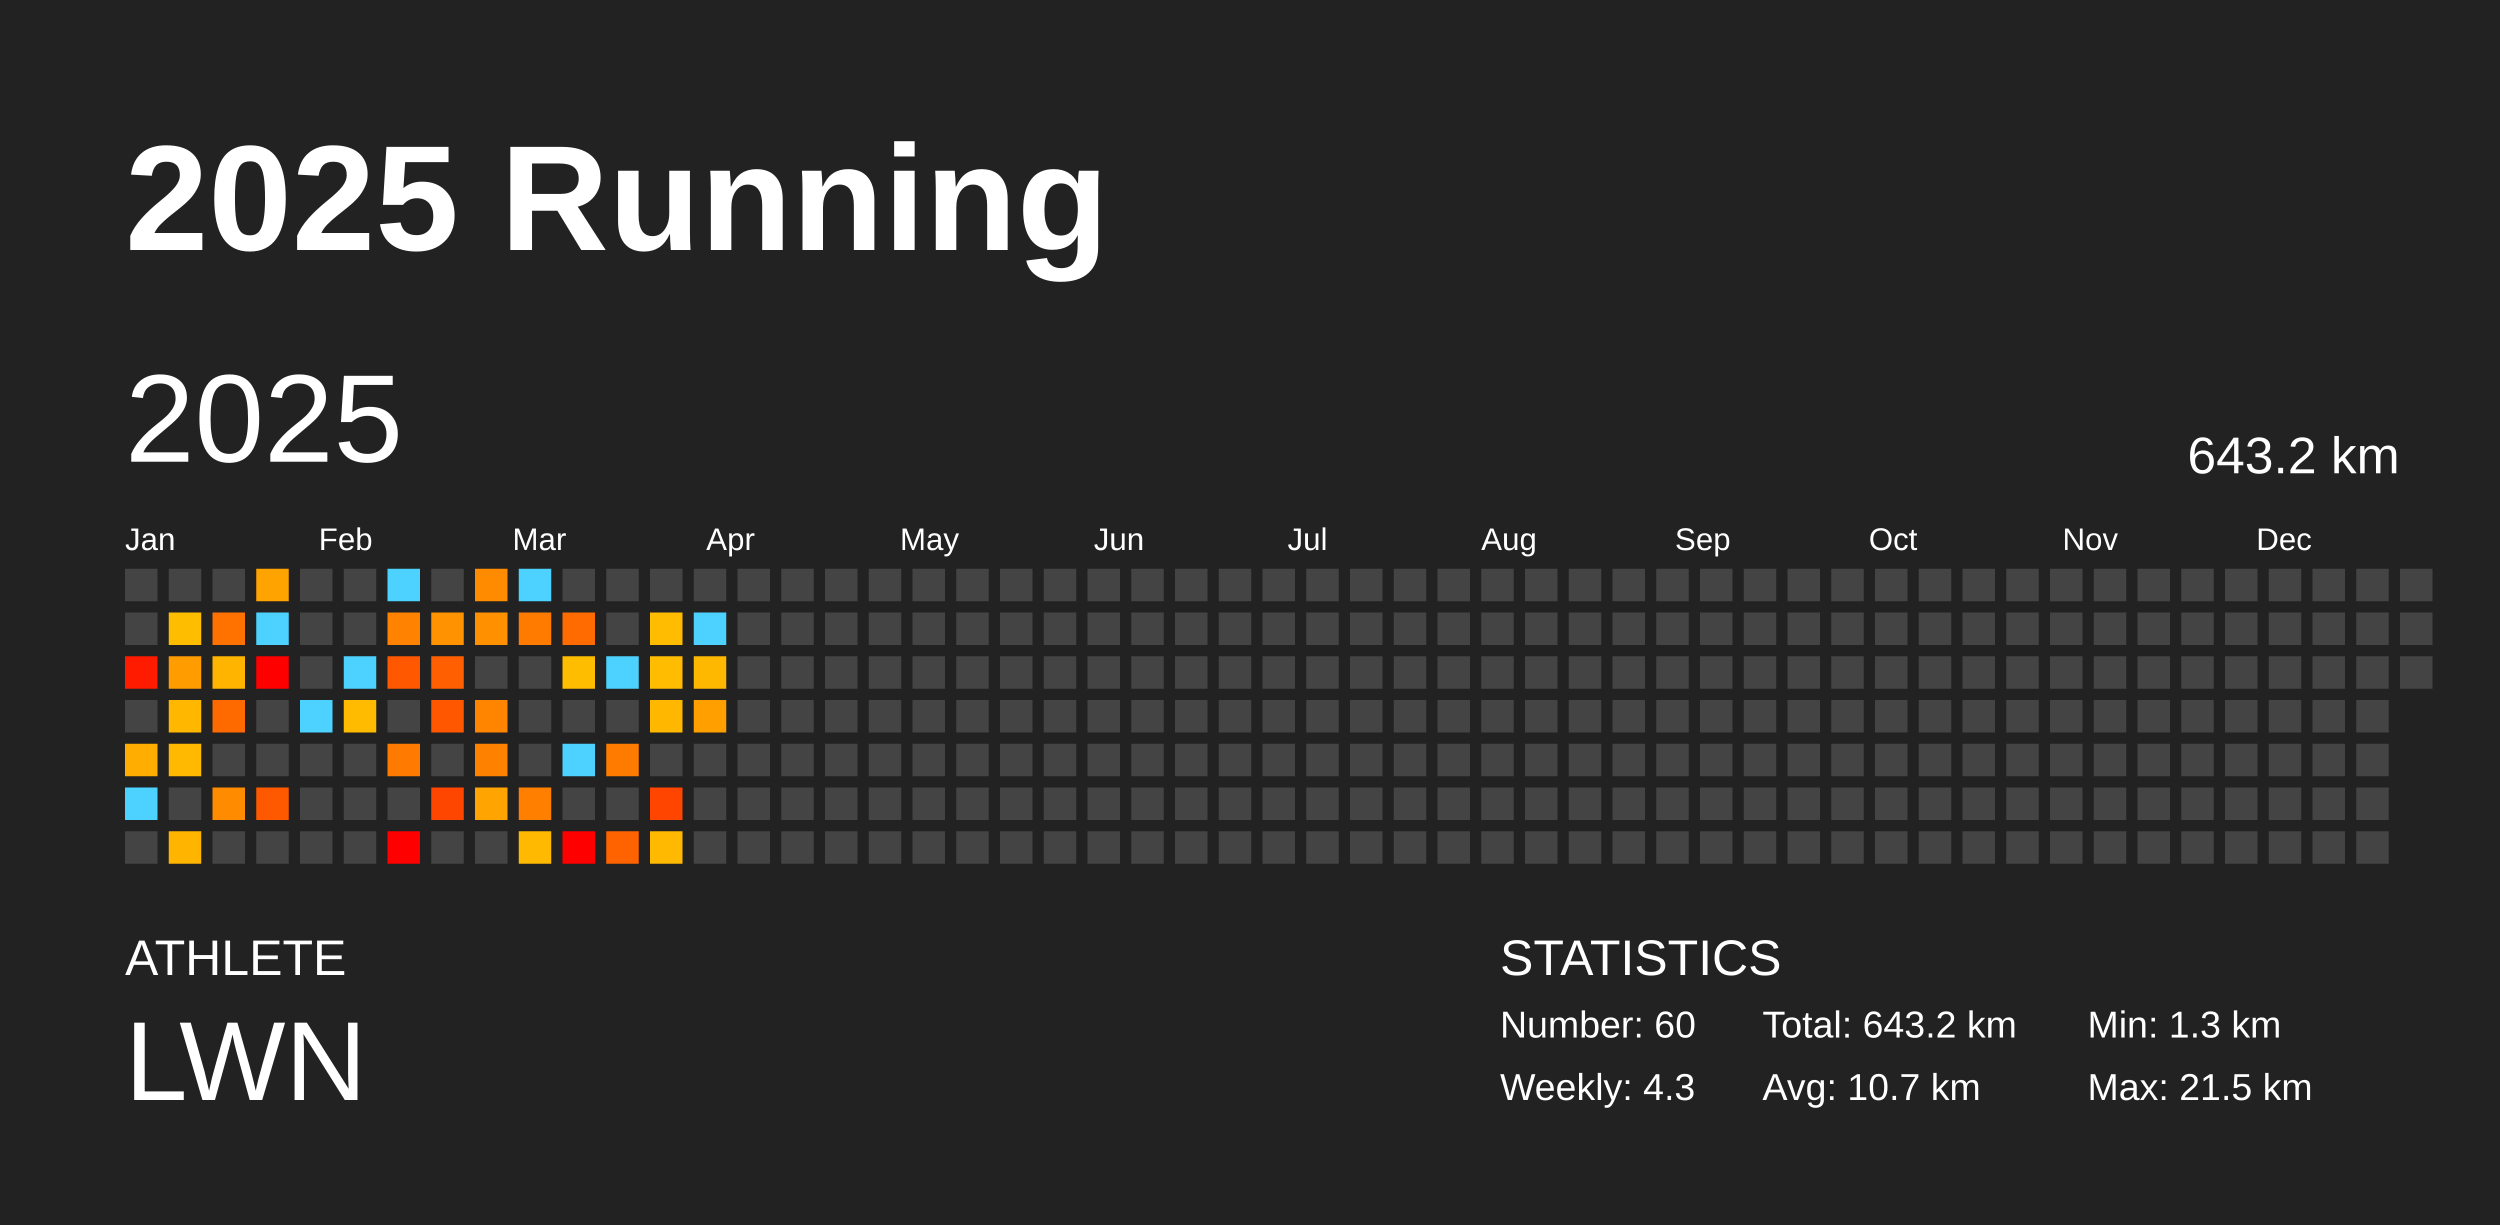
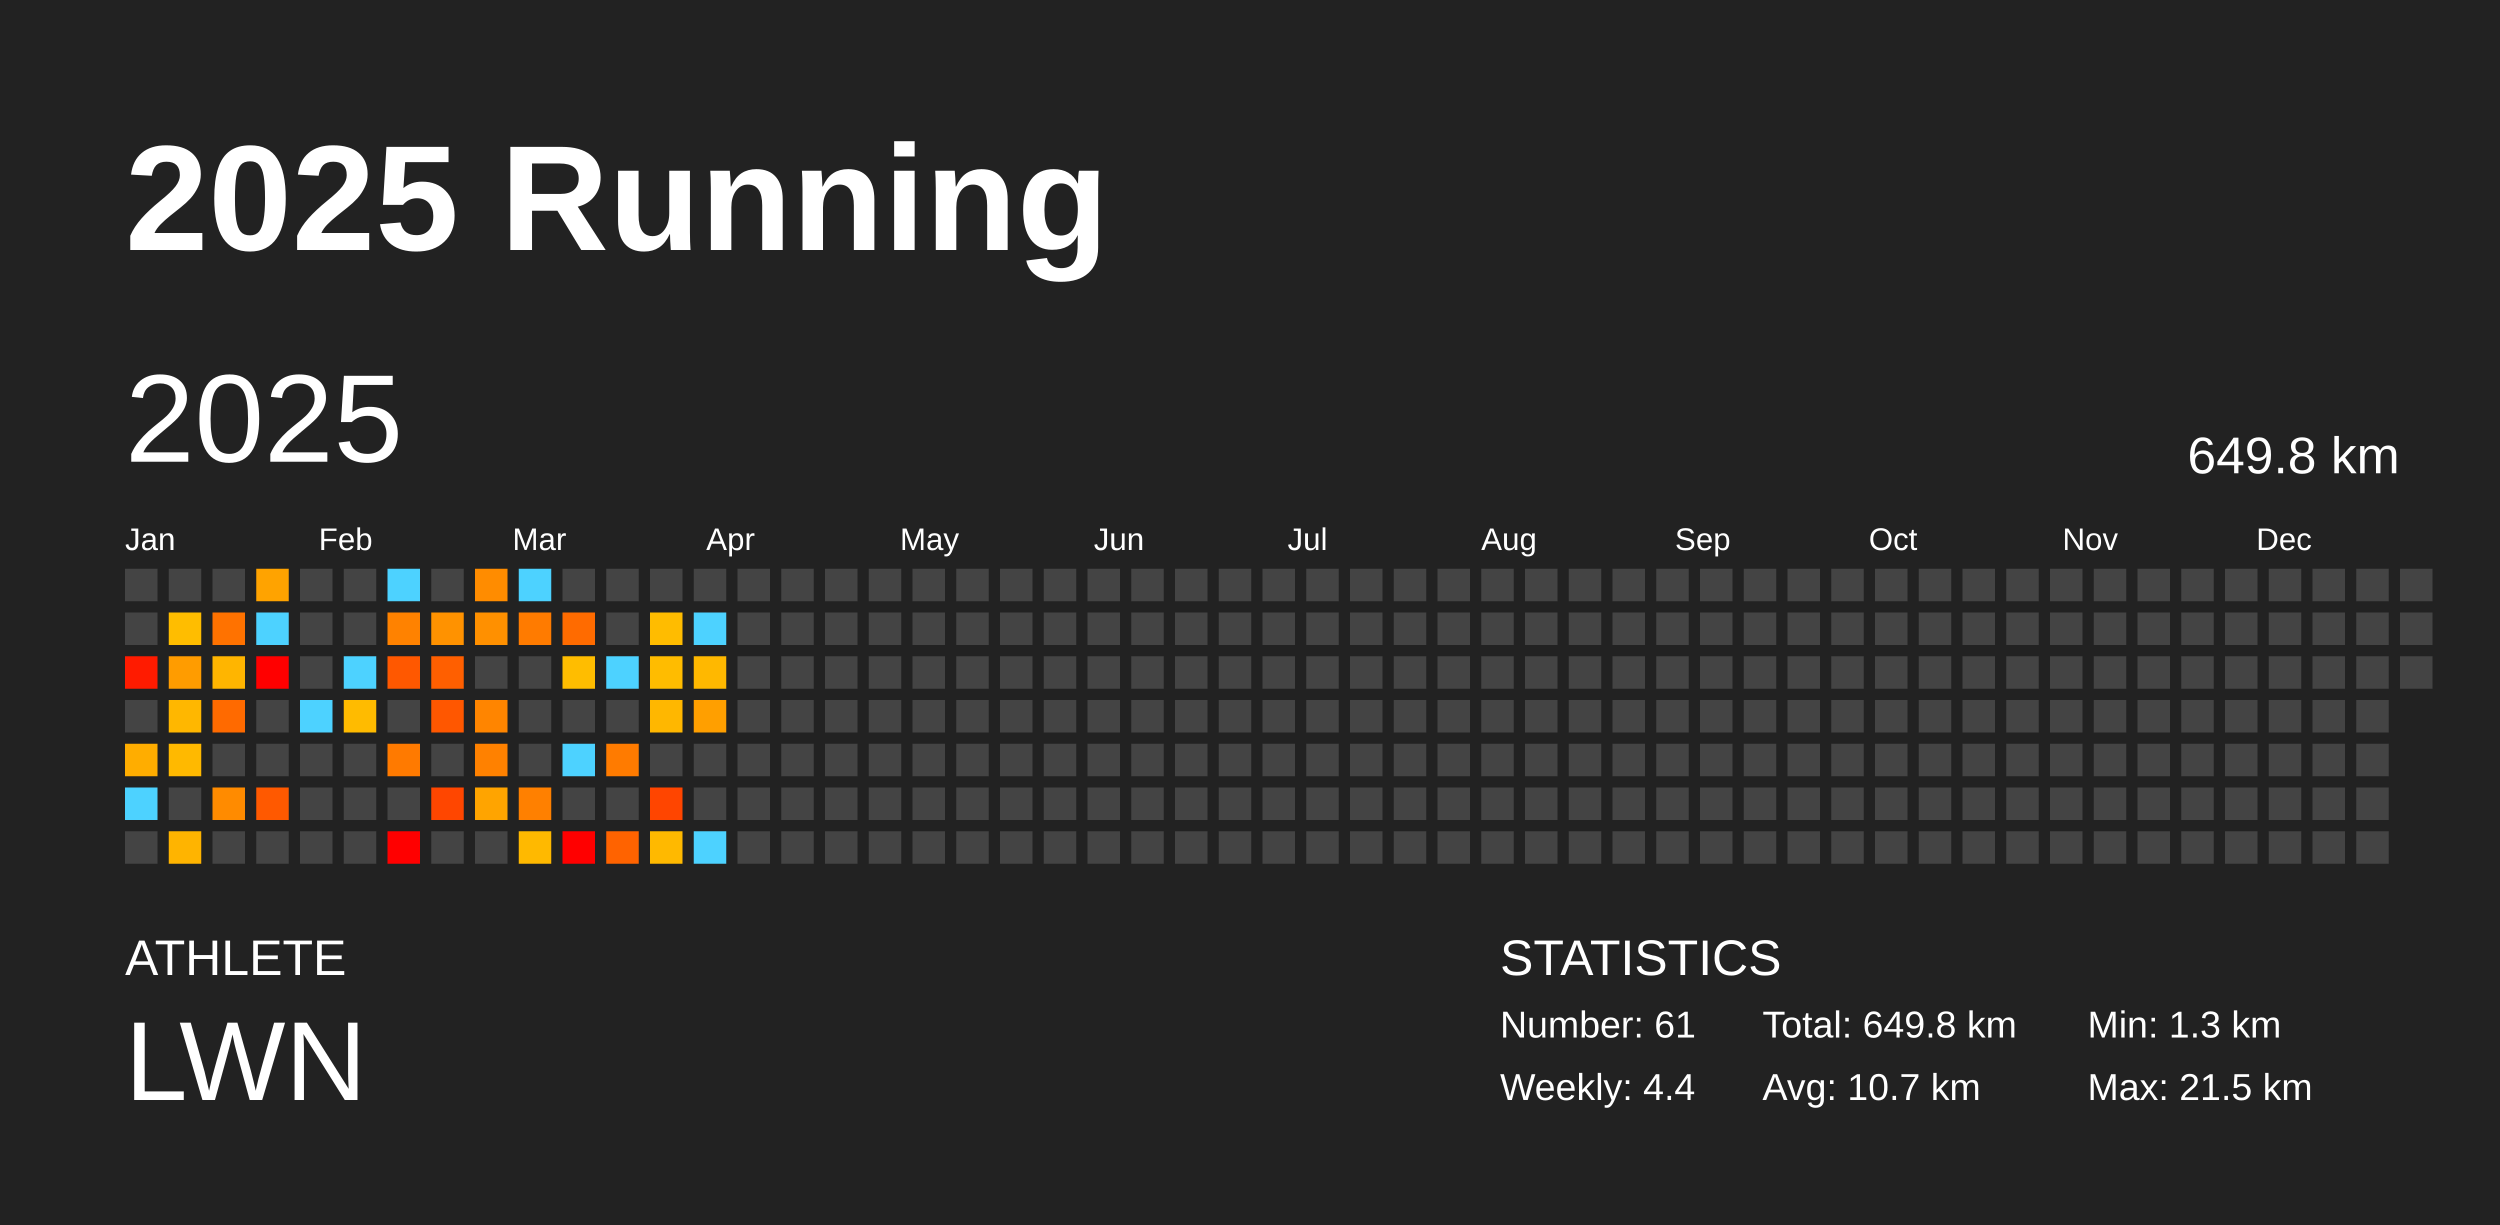
<svg xmlns="http://www.w3.org/2000/svg" baseProfile="full" height="98mm" version="1.1" viewBox="0,0,200,98" width="200mm">
  <defs />
  <rect fill="#222222" height="98" width="200" x="0" y="0" />
  <text fill="#FFFFFF" style="font-size:12px; font-family:Arial; font-weight:bold;" x="10" y="20">2025 Running</text>
  <text fill="#FFFFFF" style="font-size:4px; font-family:Arial" x="10" y="78">ATHLETE</text>
  <text fill="#FFFFFF" style="font-size:9px; font-family:Arial" x="10" y="88">LWN</text>
  <text fill="#FFFFFF" style="font-size:4px; font-family:Arial" x="120" y="78">STATISTICS</text>
-   <text fill="#FFFFFF" style="font-size:3px; font-family:Arial" x="120" y="83">Number: 60</text>
-   <text fill="#FFFFFF" style="font-size:3px; font-family:Arial" x="120" y="88">Weekly: 4.3</text>
-   <text fill="#FFFFFF" style="font-size:3px; font-family:Arial" x="141" y="83">Total: 643.2 km</text>
+   <text fill="#FFFFFF" style="font-size:3px; font-family:Arial" x="120" y="83">Number: 61</text>
+   <text fill="#FFFFFF" style="font-size:3px; font-family:Arial" x="120" y="88">Weekly: 4.4</text>
+   <text fill="#FFFFFF" style="font-size:3px; font-family:Arial" x="141" y="83">Total: 649.8 km</text>
  <text fill="#FFFFFF" style="font-size:3px; font-family:Arial" x="141" y="88">Avg: 10.7 km</text>
  <text fill="#FFFFFF" style="font-size:3px; font-family:Arial" x="167" y="83">Min: 1.3 km</text>
  <text fill="#FFFFFF" style="font-size:3px; font-family:Arial" x="167" y="88">Max: 21.5 km</text>
  <text dominant-baseline="hanging" fill="#FFFFFF" style="font-size:10.0px; font-family:Arial;" x="10" y="30">2025</text>
-   <text dominant-baseline="hanging" fill="#FFFFFF" style="font-size:4.125px; font-family:Arial;" x="175" y="35">643.2 km</text>
+   <text dominant-baseline="hanging" fill="#FFFFFF" style="font-size:4.125px; font-family:Arial;" x="175" y="35">649.8 km</text>
  <text fill="#FFFFFF" style="font-size:2.5px; font-family:Arial" x="10.0" y="44">Jan</text>
  <text fill="#FFFFFF" style="font-size:2.5px; font-family:Arial" x="25.5" y="44">Feb</text>
  <text fill="#FFFFFF" style="font-size:2.5px; font-family:Arial" x="41.0" y="44">Mar</text>
  <text fill="#FFFFFF" style="font-size:2.5px; font-family:Arial" x="56.5" y="44">Apr</text>
  <text fill="#FFFFFF" style="font-size:2.5px; font-family:Arial" x="72.0" y="44">May</text>
  <text fill="#FFFFFF" style="font-size:2.5px; font-family:Arial" x="87.5" y="44">Jun</text>
  <text fill="#FFFFFF" style="font-size:2.5px; font-family:Arial" x="103.0" y="44">Jul</text>
  <text fill="#FFFFFF" style="font-size:2.5px; font-family:Arial" x="118.5" y="44">Aug</text>
  <text fill="#FFFFFF" style="font-size:2.5px; font-family:Arial" x="134.0" y="44">Sep</text>
  <text fill="#FFFFFF" style="font-size:2.5px; font-family:Arial" x="149.5" y="44">Oct</text>
  <text fill="#FFFFFF" style="font-size:2.5px; font-family:Arial" x="165.0" y="44">Nov</text>
  <text fill="#FFFFFF" style="font-size:2.5px; font-family:Arial" x="180.5" y="44">Dec</text>
  <rect fill="#444444" height="2.6" width="2.6" x="10.0" y="45.5" />
  <rect fill="#444444" height="2.6" width="2.6" x="10.0" y="49.0" />
  <rect fill="#ff1b00" height="2.6" width="2.6" x="10.0" y="52.5" />
  <rect fill="#444444" height="2.6" width="2.6" x="10.0" y="56.0" />
  <rect fill="#ffad00" height="2.6" width="2.6" x="10.0" y="59.5" />
  <rect fill="#4dd2ff" height="2.6" width="2.6" x="10.0" y="63.0" />
  <rect fill="#444444" height="2.6" width="2.6" x="10.0" y="66.5" />
  <rect fill="#444444" height="2.6" width="2.6" x="13.5" y="45.5" />
  <rect fill="#ffbd00" height="2.6" width="2.6" x="13.5" y="49.0" />
  <rect fill="#ff9c00" height="2.6" width="2.6" x="13.5" y="52.5" />
  <rect fill="#ffb700" height="2.6" width="2.6" x="13.5" y="56.0" />
  <rect fill="#ffb900" height="2.6" width="2.6" x="13.5" y="59.5" />
  <rect fill="#444444" height="2.6" width="2.6" x="13.5" y="63.0" />
  <rect fill="#ffb400" height="2.6" width="2.6" x="13.5" y="66.5" />
  <rect fill="#444444" height="2.6" width="2.6" x="17.0" y="45.5" />
  <rect fill="#ff7200" height="2.6" width="2.6" x="17.0" y="49.0" />
  <rect fill="#ffb500" height="2.6" width="2.6" x="17.0" y="52.5" />
  <rect fill="#ff6a00" height="2.6" width="2.6" x="17.0" y="56.0" />
  <rect fill="#444444" height="2.6" width="2.6" x="17.0" y="59.5" />
  <rect fill="#ff8b00" height="2.6" width="2.6" x="17.0" y="63.0" />
  <rect fill="#444444" height="2.6" width="2.6" x="17.0" y="66.5" />
  <rect fill="#ffa300" height="2.6" width="2.6" x="20.5" y="45.5" />
  <rect fill="#4dd2ff" height="2.6" width="2.6" x="20.5" y="49.0" />
  <rect fill="red" height="2.6" width="2.6" x="20.5" y="52.5" />
  <rect fill="#444444" height="2.6" width="2.6" x="20.5" y="56.0" />
  <rect fill="#444444" height="2.6" width="2.6" x="20.5" y="59.5" />
  <rect fill="#ff5900" height="2.6" width="2.6" x="20.5" y="63.0" />
  <rect fill="#444444" height="2.6" width="2.6" x="20.5" y="66.5" />
  <rect fill="#444444" height="2.6" width="2.6" x="24.0" y="45.5" />
  <rect fill="#444444" height="2.6" width="2.6" x="24.0" y="49.0" />
  <rect fill="#444444" height="2.6" width="2.6" x="24.0" y="52.5" />
  <rect fill="#4dd2ff" height="2.6" width="2.6" x="24.0" y="56.0" />
  <rect fill="#444444" height="2.6" width="2.6" x="24.0" y="59.5" />
  <rect fill="#444444" height="2.6" width="2.6" x="24.0" y="63.0" />
  <rect fill="#444444" height="2.6" width="2.6" x="24.0" y="66.5" />
  <rect fill="#444444" height="2.6" width="2.6" x="27.5" y="45.5" />
  <rect fill="#444444" height="2.6" width="2.6" x="27.5" y="49.0" />
  <rect fill="#4dd2ff" height="2.6" width="2.6" x="27.5" y="52.5" />
  <rect fill="#ffbb00" height="2.6" width="2.6" x="27.5" y="56.0" />
  <rect fill="#444444" height="2.6" width="2.6" x="27.5" y="59.5" />
  <rect fill="#444444" height="2.6" width="2.6" x="27.5" y="63.0" />
  <rect fill="#444444" height="2.6" width="2.6" x="27.5" y="66.5" />
  <rect fill="#4dd2ff" height="2.6" width="2.6" x="31.0" y="45.5" />
  <rect fill="#ff8200" height="2.6" width="2.6" x="31.0" y="49.0" />
  <rect fill="#ff5800" height="2.6" width="2.6" x="31.0" y="52.5" />
  <rect fill="#444444" height="2.6" width="2.6" x="31.0" y="56.0" />
  <rect fill="#ff7a00" height="2.6" width="2.6" x="31.0" y="59.5" />
  <rect fill="#444444" height="2.6" width="2.6" x="31.0" y="63.0" />
  <rect fill="red" height="2.6" width="2.6" x="31.0" y="66.5" />
  <rect fill="#444444" height="2.6" width="2.6" x="34.5" y="45.5" />
  <rect fill="#ff9200" height="2.6" width="2.6" x="34.5" y="49.0" />
  <rect fill="#ff5f00" height="2.6" width="2.6" x="34.5" y="52.5" />
  <rect fill="#ff5700" height="2.6" width="2.6" x="34.5" y="56.0" />
  <rect fill="#444444" height="2.6" width="2.6" x="34.5" y="59.5" />
  <rect fill="#ff4600" height="2.6" width="2.6" x="34.5" y="63.0" />
  <rect fill="#444444" height="2.6" width="2.6" x="34.5" y="66.5" />
  <rect fill="#ff8c00" height="2.6" width="2.6" x="38.0" y="45.5" />
  <rect fill="#ff9000" height="2.6" width="2.6" x="38.0" y="49.0" />
  <rect fill="#444444" height="2.6" width="2.6" x="38.0" y="52.5" />
  <rect fill="#ff8500" height="2.6" width="2.6" x="38.0" y="56.0" />
  <rect fill="#ff8100" height="2.6" width="2.6" x="38.0" y="59.5" />
  <rect fill="#ffa400" height="2.6" width="2.6" x="38.0" y="63.0" />
  <rect fill="#444444" height="2.6" width="2.6" x="38.0" y="66.5" />
  <rect fill="#4dd2ff" height="2.6" width="2.6" x="41.5" y="45.5" />
  <rect fill="#ff7b00" height="2.6" width="2.6" x="41.5" y="49.0" />
  <rect fill="#444444" height="2.6" width="2.6" x="41.5" y="52.5" />
  <rect fill="#444444" height="2.6" width="2.6" x="41.5" y="56.0" />
  <rect fill="#444444" height="2.6" width="2.6" x="41.5" y="59.5" />
  <rect fill="#ff8000" height="2.6" width="2.6" x="41.5" y="63.0" />
  <rect fill="#ffb900" height="2.6" width="2.6" x="41.5" y="66.5" />
  <rect fill="#444444" height="2.6" width="2.6" x="45.0" y="45.5" />
  <rect fill="#ff6b00" height="2.6" width="2.6" x="45.0" y="49.0" />
  <rect fill="#ffbd00" height="2.6" width="2.6" x="45.0" y="52.5" />
  <rect fill="#444444" height="2.6" width="2.6" x="45.0" y="56.0" />
  <rect fill="#4dd2ff" height="2.6" width="2.6" x="45.0" y="59.5" />
  <rect fill="#444444" height="2.6" width="2.6" x="45.0" y="63.0" />
  <rect fill="red" height="2.6" width="2.6" x="45.0" y="66.5" />
  <rect fill="#444444" height="2.6" width="2.6" x="48.5" y="45.5" />
  <rect fill="#444444" height="2.6" width="2.6" x="48.5" y="49.0" />
  <rect fill="#4dd2ff" height="2.6" width="2.6" x="48.5" y="52.5" />
  <rect fill="#444444" height="2.6" width="2.6" x="48.5" y="56.0" />
  <rect fill="#ff7b00" height="2.6" width="2.6" x="48.5" y="59.5" />
  <rect fill="#444444" height="2.6" width="2.6" x="48.5" y="63.0" />
  <rect fill="#ff6300" height="2.6" width="2.6" x="48.5" y="66.5" />
  <rect fill="#444444" height="2.6" width="2.6" x="52.0" y="45.5" />
  <rect fill="#ffbc00" height="2.6" width="2.6" x="52.0" y="49.0" />
  <rect fill="#ffbc00" height="2.6" width="2.6" x="52.0" y="52.5" />
  <rect fill="#ffb700" height="2.6" width="2.6" x="52.0" y="56.0" />
  <rect fill="#444444" height="2.6" width="2.6" x="52.0" y="59.5" />
  <rect fill="#ff4500" height="2.6" width="2.6" x="52.0" y="63.0" />
  <rect fill="#ffb900" height="2.6" width="2.6" x="52.0" y="66.5" />
  <rect fill="#444444" height="2.6" width="2.6" x="55.5" y="45.5" />
  <rect fill="#4dd2ff" height="2.6" width="2.6" x="55.5" y="49.0" />
  <rect fill="#ffb800" height="2.6" width="2.6" x="55.5" y="52.5" />
  <rect fill="#ff9f00" height="2.6" width="2.6" x="55.5" y="56.0" />
  <rect fill="#444444" height="2.6" width="2.6" x="55.5" y="59.5" />
  <rect fill="#444444" height="2.6" width="2.6" x="55.5" y="63.0" />
-   <rect fill="#444444" height="2.6" width="2.6" x="55.5" y="66.5" />
+   <rect fill="#4dd2ff" height="2.6" width="2.6" x="55.5" y="66.5" />
  <rect fill="#444444" height="2.6" width="2.6" x="59.0" y="45.5" />
  <rect fill="#444444" height="2.6" width="2.6" x="59.0" y="49.0" />
  <rect fill="#444444" height="2.6" width="2.6" x="59.0" y="52.5" />
  <rect fill="#444444" height="2.6" width="2.6" x="59.0" y="56.0" />
  <rect fill="#444444" height="2.6" width="2.6" x="59.0" y="59.5" />
  <rect fill="#444444" height="2.6" width="2.6" x="59.0" y="63.0" />
  <rect fill="#444444" height="2.6" width="2.6" x="59.0" y="66.5" />
  <rect fill="#444444" height="2.6" width="2.6" x="62.5" y="45.5" />
  <rect fill="#444444" height="2.6" width="2.6" x="62.5" y="49.0" />
  <rect fill="#444444" height="2.6" width="2.6" x="62.5" y="52.5" />
  <rect fill="#444444" height="2.6" width="2.6" x="62.5" y="56.0" />
  <rect fill="#444444" height="2.6" width="2.6" x="62.5" y="59.5" />
  <rect fill="#444444" height="2.6" width="2.6" x="62.5" y="63.0" />
  <rect fill="#444444" height="2.6" width="2.6" x="62.5" y="66.5" />
  <rect fill="#444444" height="2.6" width="2.6" x="66.0" y="45.5" />
  <rect fill="#444444" height="2.6" width="2.6" x="66.0" y="49.0" />
  <rect fill="#444444" height="2.6" width="2.6" x="66.0" y="52.5" />
  <rect fill="#444444" height="2.6" width="2.6" x="66.0" y="56.0" />
  <rect fill="#444444" height="2.6" width="2.6" x="66.0" y="59.5" />
  <rect fill="#444444" height="2.6" width="2.6" x="66.0" y="63.0" />
  <rect fill="#444444" height="2.6" width="2.6" x="66.0" y="66.5" />
  <rect fill="#444444" height="2.6" width="2.6" x="69.5" y="45.5" />
  <rect fill="#444444" height="2.6" width="2.6" x="69.5" y="49.0" />
  <rect fill="#444444" height="2.6" width="2.6" x="69.5" y="52.5" />
  <rect fill="#444444" height="2.6" width="2.6" x="69.5" y="56.0" />
  <rect fill="#444444" height="2.6" width="2.6" x="69.5" y="59.5" />
  <rect fill="#444444" height="2.6" width="2.6" x="69.5" y="63.0" />
  <rect fill="#444444" height="2.6" width="2.6" x="69.5" y="66.5" />
  <rect fill="#444444" height="2.6" width="2.6" x="73.0" y="45.5" />
  <rect fill="#444444" height="2.6" width="2.6" x="73.0" y="49.0" />
  <rect fill="#444444" height="2.6" width="2.6" x="73.0" y="52.5" />
  <rect fill="#444444" height="2.6" width="2.6" x="73.0" y="56.0" />
  <rect fill="#444444" height="2.6" width="2.6" x="73.0" y="59.5" />
  <rect fill="#444444" height="2.6" width="2.6" x="73.0" y="63.0" />
  <rect fill="#444444" height="2.6" width="2.6" x="73.0" y="66.5" />
  <rect fill="#444444" height="2.6" width="2.6" x="76.5" y="45.5" />
  <rect fill="#444444" height="2.6" width="2.6" x="76.5" y="49.0" />
  <rect fill="#444444" height="2.6" width="2.6" x="76.5" y="52.5" />
  <rect fill="#444444" height="2.6" width="2.6" x="76.5" y="56.0" />
  <rect fill="#444444" height="2.6" width="2.6" x="76.5" y="59.5" />
  <rect fill="#444444" height="2.6" width="2.6" x="76.5" y="63.0" />
  <rect fill="#444444" height="2.6" width="2.6" x="76.5" y="66.5" />
  <rect fill="#444444" height="2.6" width="2.6" x="80.0" y="45.5" />
  <rect fill="#444444" height="2.6" width="2.6" x="80.0" y="49.0" />
  <rect fill="#444444" height="2.6" width="2.6" x="80.0" y="52.5" />
  <rect fill="#444444" height="2.6" width="2.6" x="80.0" y="56.0" />
  <rect fill="#444444" height="2.6" width="2.6" x="80.0" y="59.5" />
  <rect fill="#444444" height="2.6" width="2.6" x="80.0" y="63.0" />
  <rect fill="#444444" height="2.6" width="2.6" x="80.0" y="66.5" />
  <rect fill="#444444" height="2.6" width="2.6" x="83.5" y="45.5" />
  <rect fill="#444444" height="2.6" width="2.6" x="83.5" y="49.0" />
  <rect fill="#444444" height="2.6" width="2.6" x="83.5" y="52.5" />
  <rect fill="#444444" height="2.6" width="2.6" x="83.5" y="56.0" />
  <rect fill="#444444" height="2.6" width="2.6" x="83.5" y="59.5" />
  <rect fill="#444444" height="2.6" width="2.6" x="83.5" y="63.0" />
  <rect fill="#444444" height="2.6" width="2.6" x="83.5" y="66.5" />
  <rect fill="#444444" height="2.6" width="2.6" x="87.0" y="45.5" />
  <rect fill="#444444" height="2.6" width="2.6" x="87.0" y="49.0" />
  <rect fill="#444444" height="2.6" width="2.6" x="87.0" y="52.5" />
  <rect fill="#444444" height="2.6" width="2.6" x="87.0" y="56.0" />
  <rect fill="#444444" height="2.6" width="2.6" x="87.0" y="59.5" />
  <rect fill="#444444" height="2.6" width="2.6" x="87.0" y="63.0" />
  <rect fill="#444444" height="2.6" width="2.6" x="87.0" y="66.5" />
  <rect fill="#444444" height="2.6" width="2.6" x="90.5" y="45.5" />
  <rect fill="#444444" height="2.6" width="2.6" x="90.5" y="49.0" />
  <rect fill="#444444" height="2.6" width="2.6" x="90.5" y="52.5" />
  <rect fill="#444444" height="2.6" width="2.6" x="90.5" y="56.0" />
  <rect fill="#444444" height="2.6" width="2.6" x="90.5" y="59.5" />
  <rect fill="#444444" height="2.6" width="2.6" x="90.5" y="63.0" />
  <rect fill="#444444" height="2.6" width="2.6" x="90.5" y="66.5" />
  <rect fill="#444444" height="2.6" width="2.6" x="94.0" y="45.5" />
  <rect fill="#444444" height="2.6" width="2.6" x="94.0" y="49.0" />
  <rect fill="#444444" height="2.6" width="2.6" x="94.0" y="52.5" />
  <rect fill="#444444" height="2.6" width="2.6" x="94.0" y="56.0" />
  <rect fill="#444444" height="2.6" width="2.6" x="94.0" y="59.5" />
  <rect fill="#444444" height="2.6" width="2.6" x="94.0" y="63.0" />
  <rect fill="#444444" height="2.6" width="2.6" x="94.0" y="66.5" />
  <rect fill="#444444" height="2.6" width="2.6" x="97.5" y="45.5" />
  <rect fill="#444444" height="2.6" width="2.6" x="97.5" y="49.0" />
  <rect fill="#444444" height="2.6" width="2.6" x="97.5" y="52.5" />
  <rect fill="#444444" height="2.6" width="2.6" x="97.5" y="56.0" />
  <rect fill="#444444" height="2.6" width="2.6" x="97.5" y="59.5" />
  <rect fill="#444444" height="2.6" width="2.6" x="97.5" y="63.0" />
  <rect fill="#444444" height="2.6" width="2.6" x="97.5" y="66.5" />
  <rect fill="#444444" height="2.6" width="2.6" x="101.0" y="45.5" />
  <rect fill="#444444" height="2.6" width="2.6" x="101.0" y="49.0" />
  <rect fill="#444444" height="2.6" width="2.6" x="101.0" y="52.5" />
  <rect fill="#444444" height="2.6" width="2.6" x="101.0" y="56.0" />
  <rect fill="#444444" height="2.6" width="2.6" x="101.0" y="59.5" />
  <rect fill="#444444" height="2.6" width="2.6" x="101.0" y="63.0" />
  <rect fill="#444444" height="2.6" width="2.6" x="101.0" y="66.5" />
  <rect fill="#444444" height="2.6" width="2.6" x="104.5" y="45.5" />
  <rect fill="#444444" height="2.6" width="2.6" x="104.5" y="49.0" />
  <rect fill="#444444" height="2.6" width="2.6" x="104.5" y="52.5" />
  <rect fill="#444444" height="2.6" width="2.6" x="104.5" y="56.0" />
  <rect fill="#444444" height="2.6" width="2.6" x="104.5" y="59.5" />
  <rect fill="#444444" height="2.6" width="2.6" x="104.5" y="63.0" />
  <rect fill="#444444" height="2.6" width="2.6" x="104.5" y="66.5" />
  <rect fill="#444444" height="2.6" width="2.6" x="108.0" y="45.5" />
  <rect fill="#444444" height="2.6" width="2.6" x="108.0" y="49.0" />
  <rect fill="#444444" height="2.6" width="2.6" x="108.0" y="52.5" />
  <rect fill="#444444" height="2.6" width="2.6" x="108.0" y="56.0" />
  <rect fill="#444444" height="2.6" width="2.6" x="108.0" y="59.5" />
  <rect fill="#444444" height="2.6" width="2.6" x="108.0" y="63.0" />
  <rect fill="#444444" height="2.6" width="2.6" x="108.0" y="66.5" />
  <rect fill="#444444" height="2.6" width="2.6" x="111.5" y="45.5" />
  <rect fill="#444444" height="2.6" width="2.6" x="111.5" y="49.0" />
  <rect fill="#444444" height="2.6" width="2.6" x="111.5" y="52.5" />
  <rect fill="#444444" height="2.6" width="2.6" x="111.5" y="56.0" />
  <rect fill="#444444" height="2.6" width="2.6" x="111.5" y="59.5" />
  <rect fill="#444444" height="2.6" width="2.6" x="111.5" y="63.0" />
  <rect fill="#444444" height="2.6" width="2.6" x="111.5" y="66.5" />
  <rect fill="#444444" height="2.6" width="2.6" x="115.0" y="45.5" />
  <rect fill="#444444" height="2.6" width="2.6" x="115.0" y="49.0" />
  <rect fill="#444444" height="2.6" width="2.6" x="115.0" y="52.5" />
  <rect fill="#444444" height="2.6" width="2.6" x="115.0" y="56.0" />
  <rect fill="#444444" height="2.6" width="2.6" x="115.0" y="59.5" />
  <rect fill="#444444" height="2.6" width="2.6" x="115.0" y="63.0" />
  <rect fill="#444444" height="2.6" width="2.6" x="115.0" y="66.5" />
  <rect fill="#444444" height="2.6" width="2.6" x="118.5" y="45.5" />
  <rect fill="#444444" height="2.6" width="2.6" x="118.5" y="49.0" />
  <rect fill="#444444" height="2.6" width="2.6" x="118.5" y="52.5" />
  <rect fill="#444444" height="2.6" width="2.6" x="118.5" y="56.0" />
  <rect fill="#444444" height="2.6" width="2.6" x="118.5" y="59.5" />
  <rect fill="#444444" height="2.6" width="2.6" x="118.5" y="63.0" />
  <rect fill="#444444" height="2.6" width="2.6" x="118.5" y="66.5" />
  <rect fill="#444444" height="2.6" width="2.6" x="122.0" y="45.5" />
  <rect fill="#444444" height="2.6" width="2.6" x="122.0" y="49.0" />
  <rect fill="#444444" height="2.6" width="2.6" x="122.0" y="52.5" />
  <rect fill="#444444" height="2.6" width="2.6" x="122.0" y="56.0" />
  <rect fill="#444444" height="2.6" width="2.6" x="122.0" y="59.5" />
  <rect fill="#444444" height="2.6" width="2.6" x="122.0" y="63.0" />
  <rect fill="#444444" height="2.6" width="2.6" x="122.0" y="66.5" />
  <rect fill="#444444" height="2.6" width="2.6" x="125.5" y="45.5" />
  <rect fill="#444444" height="2.6" width="2.6" x="125.5" y="49.0" />
  <rect fill="#444444" height="2.6" width="2.6" x="125.5" y="52.5" />
  <rect fill="#444444" height="2.6" width="2.6" x="125.5" y="56.0" />
  <rect fill="#444444" height="2.6" width="2.6" x="125.5" y="59.5" />
  <rect fill="#444444" height="2.6" width="2.6" x="125.5" y="63.0" />
  <rect fill="#444444" height="2.6" width="2.6" x="125.5" y="66.5" />
  <rect fill="#444444" height="2.6" width="2.6" x="129.0" y="45.5" />
  <rect fill="#444444" height="2.6" width="2.6" x="129.0" y="49.0" />
  <rect fill="#444444" height="2.6" width="2.6" x="129.0" y="52.5" />
  <rect fill="#444444" height="2.6" width="2.6" x="129.0" y="56.0" />
  <rect fill="#444444" height="2.6" width="2.6" x="129.0" y="59.5" />
  <rect fill="#444444" height="2.6" width="2.6" x="129.0" y="63.0" />
  <rect fill="#444444" height="2.6" width="2.6" x="129.0" y="66.5" />
  <rect fill="#444444" height="2.6" width="2.6" x="132.5" y="45.5" />
  <rect fill="#444444" height="2.6" width="2.6" x="132.5" y="49.0" />
  <rect fill="#444444" height="2.6" width="2.6" x="132.5" y="52.5" />
  <rect fill="#444444" height="2.6" width="2.6" x="132.5" y="56.0" />
  <rect fill="#444444" height="2.6" width="2.6" x="132.5" y="59.5" />
  <rect fill="#444444" height="2.6" width="2.6" x="132.5" y="63.0" />
  <rect fill="#444444" height="2.6" width="2.6" x="132.5" y="66.5" />
  <rect fill="#444444" height="2.6" width="2.6" x="136.0" y="45.5" />
  <rect fill="#444444" height="2.6" width="2.6" x="136.0" y="49.0" />
  <rect fill="#444444" height="2.6" width="2.6" x="136.0" y="52.5" />
  <rect fill="#444444" height="2.6" width="2.6" x="136.0" y="56.0" />
  <rect fill="#444444" height="2.6" width="2.6" x="136.0" y="59.5" />
  <rect fill="#444444" height="2.6" width="2.6" x="136.0" y="63.0" />
  <rect fill="#444444" height="2.6" width="2.6" x="136.0" y="66.5" />
  <rect fill="#444444" height="2.6" width="2.6" x="139.5" y="45.5" />
  <rect fill="#444444" height="2.6" width="2.6" x="139.5" y="49.0" />
  <rect fill="#444444" height="2.6" width="2.6" x="139.5" y="52.5" />
  <rect fill="#444444" height="2.6" width="2.6" x="139.5" y="56.0" />
  <rect fill="#444444" height="2.6" width="2.6" x="139.5" y="59.5" />
  <rect fill="#444444" height="2.6" width="2.6" x="139.5" y="63.0" />
  <rect fill="#444444" height="2.6" width="2.6" x="139.5" y="66.5" />
  <rect fill="#444444" height="2.6" width="2.6" x="143.0" y="45.5" />
  <rect fill="#444444" height="2.6" width="2.6" x="143.0" y="49.0" />
  <rect fill="#444444" height="2.6" width="2.6" x="143.0" y="52.5" />
  <rect fill="#444444" height="2.6" width="2.6" x="143.0" y="56.0" />
  <rect fill="#444444" height="2.6" width="2.6" x="143.0" y="59.5" />
  <rect fill="#444444" height="2.6" width="2.6" x="143.0" y="63.0" />
  <rect fill="#444444" height="2.6" width="2.6" x="143.0" y="66.5" />
  <rect fill="#444444" height="2.6" width="2.6" x="146.5" y="45.5" />
  <rect fill="#444444" height="2.6" width="2.6" x="146.5" y="49.0" />
  <rect fill="#444444" height="2.6" width="2.6" x="146.5" y="52.5" />
  <rect fill="#444444" height="2.6" width="2.6" x="146.5" y="56.0" />
  <rect fill="#444444" height="2.6" width="2.6" x="146.5" y="59.5" />
  <rect fill="#444444" height="2.6" width="2.6" x="146.5" y="63.0" />
  <rect fill="#444444" height="2.6" width="2.6" x="146.5" y="66.5" />
  <rect fill="#444444" height="2.6" width="2.6" x="150.0" y="45.5" />
  <rect fill="#444444" height="2.6" width="2.6" x="150.0" y="49.0" />
  <rect fill="#444444" height="2.6" width="2.6" x="150.0" y="52.5" />
  <rect fill="#444444" height="2.6" width="2.6" x="150.0" y="56.0" />
  <rect fill="#444444" height="2.6" width="2.6" x="150.0" y="59.5" />
  <rect fill="#444444" height="2.6" width="2.6" x="150.0" y="63.0" />
  <rect fill="#444444" height="2.6" width="2.6" x="150.0" y="66.5" />
  <rect fill="#444444" height="2.6" width="2.6" x="153.5" y="45.5" />
  <rect fill="#444444" height="2.6" width="2.6" x="153.5" y="49.0" />
  <rect fill="#444444" height="2.6" width="2.6" x="153.5" y="52.5" />
  <rect fill="#444444" height="2.6" width="2.6" x="153.5" y="56.0" />
  <rect fill="#444444" height="2.6" width="2.6" x="153.5" y="59.5" />
  <rect fill="#444444" height="2.6" width="2.6" x="153.5" y="63.0" />
  <rect fill="#444444" height="2.6" width="2.6" x="153.5" y="66.5" />
  <rect fill="#444444" height="2.6" width="2.6" x="157.0" y="45.5" />
  <rect fill="#444444" height="2.6" width="2.6" x="157.0" y="49.0" />
  <rect fill="#444444" height="2.6" width="2.6" x="157.0" y="52.5" />
  <rect fill="#444444" height="2.6" width="2.6" x="157.0" y="56.0" />
  <rect fill="#444444" height="2.6" width="2.6" x="157.0" y="59.5" />
  <rect fill="#444444" height="2.6" width="2.6" x="157.0" y="63.0" />
  <rect fill="#444444" height="2.6" width="2.6" x="157.0" y="66.5" />
  <rect fill="#444444" height="2.6" width="2.6" x="160.5" y="45.5" />
  <rect fill="#444444" height="2.6" width="2.6" x="160.5" y="49.0" />
  <rect fill="#444444" height="2.6" width="2.6" x="160.5" y="52.5" />
  <rect fill="#444444" height="2.6" width="2.6" x="160.5" y="56.0" />
  <rect fill="#444444" height="2.6" width="2.6" x="160.5" y="59.5" />
  <rect fill="#444444" height="2.6" width="2.6" x="160.5" y="63.0" />
  <rect fill="#444444" height="2.6" width="2.6" x="160.5" y="66.5" />
  <rect fill="#444444" height="2.6" width="2.6" x="164.0" y="45.5" />
  <rect fill="#444444" height="2.6" width="2.6" x="164.0" y="49.0" />
  <rect fill="#444444" height="2.6" width="2.6" x="164.0" y="52.5" />
  <rect fill="#444444" height="2.6" width="2.6" x="164.0" y="56.0" />
  <rect fill="#444444" height="2.6" width="2.6" x="164.0" y="59.5" />
  <rect fill="#444444" height="2.6" width="2.6" x="164.0" y="63.0" />
  <rect fill="#444444" height="2.6" width="2.6" x="164.0" y="66.5" />
  <rect fill="#444444" height="2.6" width="2.6" x="167.5" y="45.5" />
  <rect fill="#444444" height="2.6" width="2.6" x="167.5" y="49.0" />
  <rect fill="#444444" height="2.6" width="2.6" x="167.5" y="52.5" />
  <rect fill="#444444" height="2.6" width="2.6" x="167.5" y="56.0" />
  <rect fill="#444444" height="2.6" width="2.6" x="167.5" y="59.5" />
  <rect fill="#444444" height="2.6" width="2.6" x="167.5" y="63.0" />
  <rect fill="#444444" height="2.6" width="2.6" x="167.5" y="66.5" />
  <rect fill="#444444" height="2.6" width="2.6" x="171.0" y="45.5" />
  <rect fill="#444444" height="2.6" width="2.6" x="171.0" y="49.0" />
  <rect fill="#444444" height="2.6" width="2.6" x="171.0" y="52.5" />
  <rect fill="#444444" height="2.6" width="2.6" x="171.0" y="56.0" />
  <rect fill="#444444" height="2.6" width="2.6" x="171.0" y="59.5" />
  <rect fill="#444444" height="2.6" width="2.6" x="171.0" y="63.0" />
  <rect fill="#444444" height="2.6" width="2.6" x="171.0" y="66.5" />
  <rect fill="#444444" height="2.6" width="2.6" x="174.5" y="45.5" />
  <rect fill="#444444" height="2.6" width="2.6" x="174.5" y="49.0" />
  <rect fill="#444444" height="2.6" width="2.6" x="174.5" y="52.5" />
  <rect fill="#444444" height="2.6" width="2.6" x="174.5" y="56.0" />
  <rect fill="#444444" height="2.6" width="2.6" x="174.5" y="59.5" />
  <rect fill="#444444" height="2.6" width="2.6" x="174.5" y="63.0" />
  <rect fill="#444444" height="2.6" width="2.6" x="174.5" y="66.5" />
  <rect fill="#444444" height="2.6" width="2.6" x="178.0" y="45.5" />
  <rect fill="#444444" height="2.6" width="2.6" x="178.0" y="49.0" />
  <rect fill="#444444" height="2.6" width="2.6" x="178.0" y="52.5" />
  <rect fill="#444444" height="2.6" width="2.6" x="178.0" y="56.0" />
  <rect fill="#444444" height="2.6" width="2.6" x="178.0" y="59.5" />
  <rect fill="#444444" height="2.6" width="2.6" x="178.0" y="63.0" />
  <rect fill="#444444" height="2.6" width="2.6" x="178.0" y="66.5" />
  <rect fill="#444444" height="2.6" width="2.6" x="181.5" y="45.5" />
  <rect fill="#444444" height="2.6" width="2.6" x="181.5" y="49.0" />
  <rect fill="#444444" height="2.6" width="2.6" x="181.5" y="52.5" />
  <rect fill="#444444" height="2.6" width="2.6" x="181.5" y="56.0" />
  <rect fill="#444444" height="2.6" width="2.6" x="181.5" y="59.5" />
  <rect fill="#444444" height="2.6" width="2.6" x="181.5" y="63.0" />
  <rect fill="#444444" height="2.6" width="2.6" x="181.5" y="66.5" />
  <rect fill="#444444" height="2.6" width="2.6" x="185.0" y="45.5" />
  <rect fill="#444444" height="2.6" width="2.6" x="185.0" y="49.0" />
  <rect fill="#444444" height="2.6" width="2.6" x="185.0" y="52.5" />
  <rect fill="#444444" height="2.6" width="2.6" x="185.0" y="56.0" />
  <rect fill="#444444" height="2.6" width="2.6" x="185.0" y="59.5" />
  <rect fill="#444444" height="2.6" width="2.6" x="185.0" y="63.0" />
  <rect fill="#444444" height="2.6" width="2.6" x="185.0" y="66.5" />
  <rect fill="#444444" height="2.6" width="2.6" x="188.5" y="45.5" />
  <rect fill="#444444" height="2.6" width="2.6" x="188.5" y="49.0" />
  <rect fill="#444444" height="2.6" width="2.6" x="188.5" y="52.5" />
  <rect fill="#444444" height="2.6" width="2.6" x="188.5" y="56.0" />
  <rect fill="#444444" height="2.6" width="2.6" x="188.5" y="59.5" />
  <rect fill="#444444" height="2.6" width="2.6" x="188.5" y="63.0" />
  <rect fill="#444444" height="2.6" width="2.6" x="188.5" y="66.5" />
  <rect fill="#444444" height="2.6" width="2.6" x="192.0" y="45.5" />
  <rect fill="#444444" height="2.6" width="2.6" x="192.0" y="49.0" />
  <rect fill="#444444" height="2.6" width="2.6" x="192.0" y="52.5" />
</svg>
